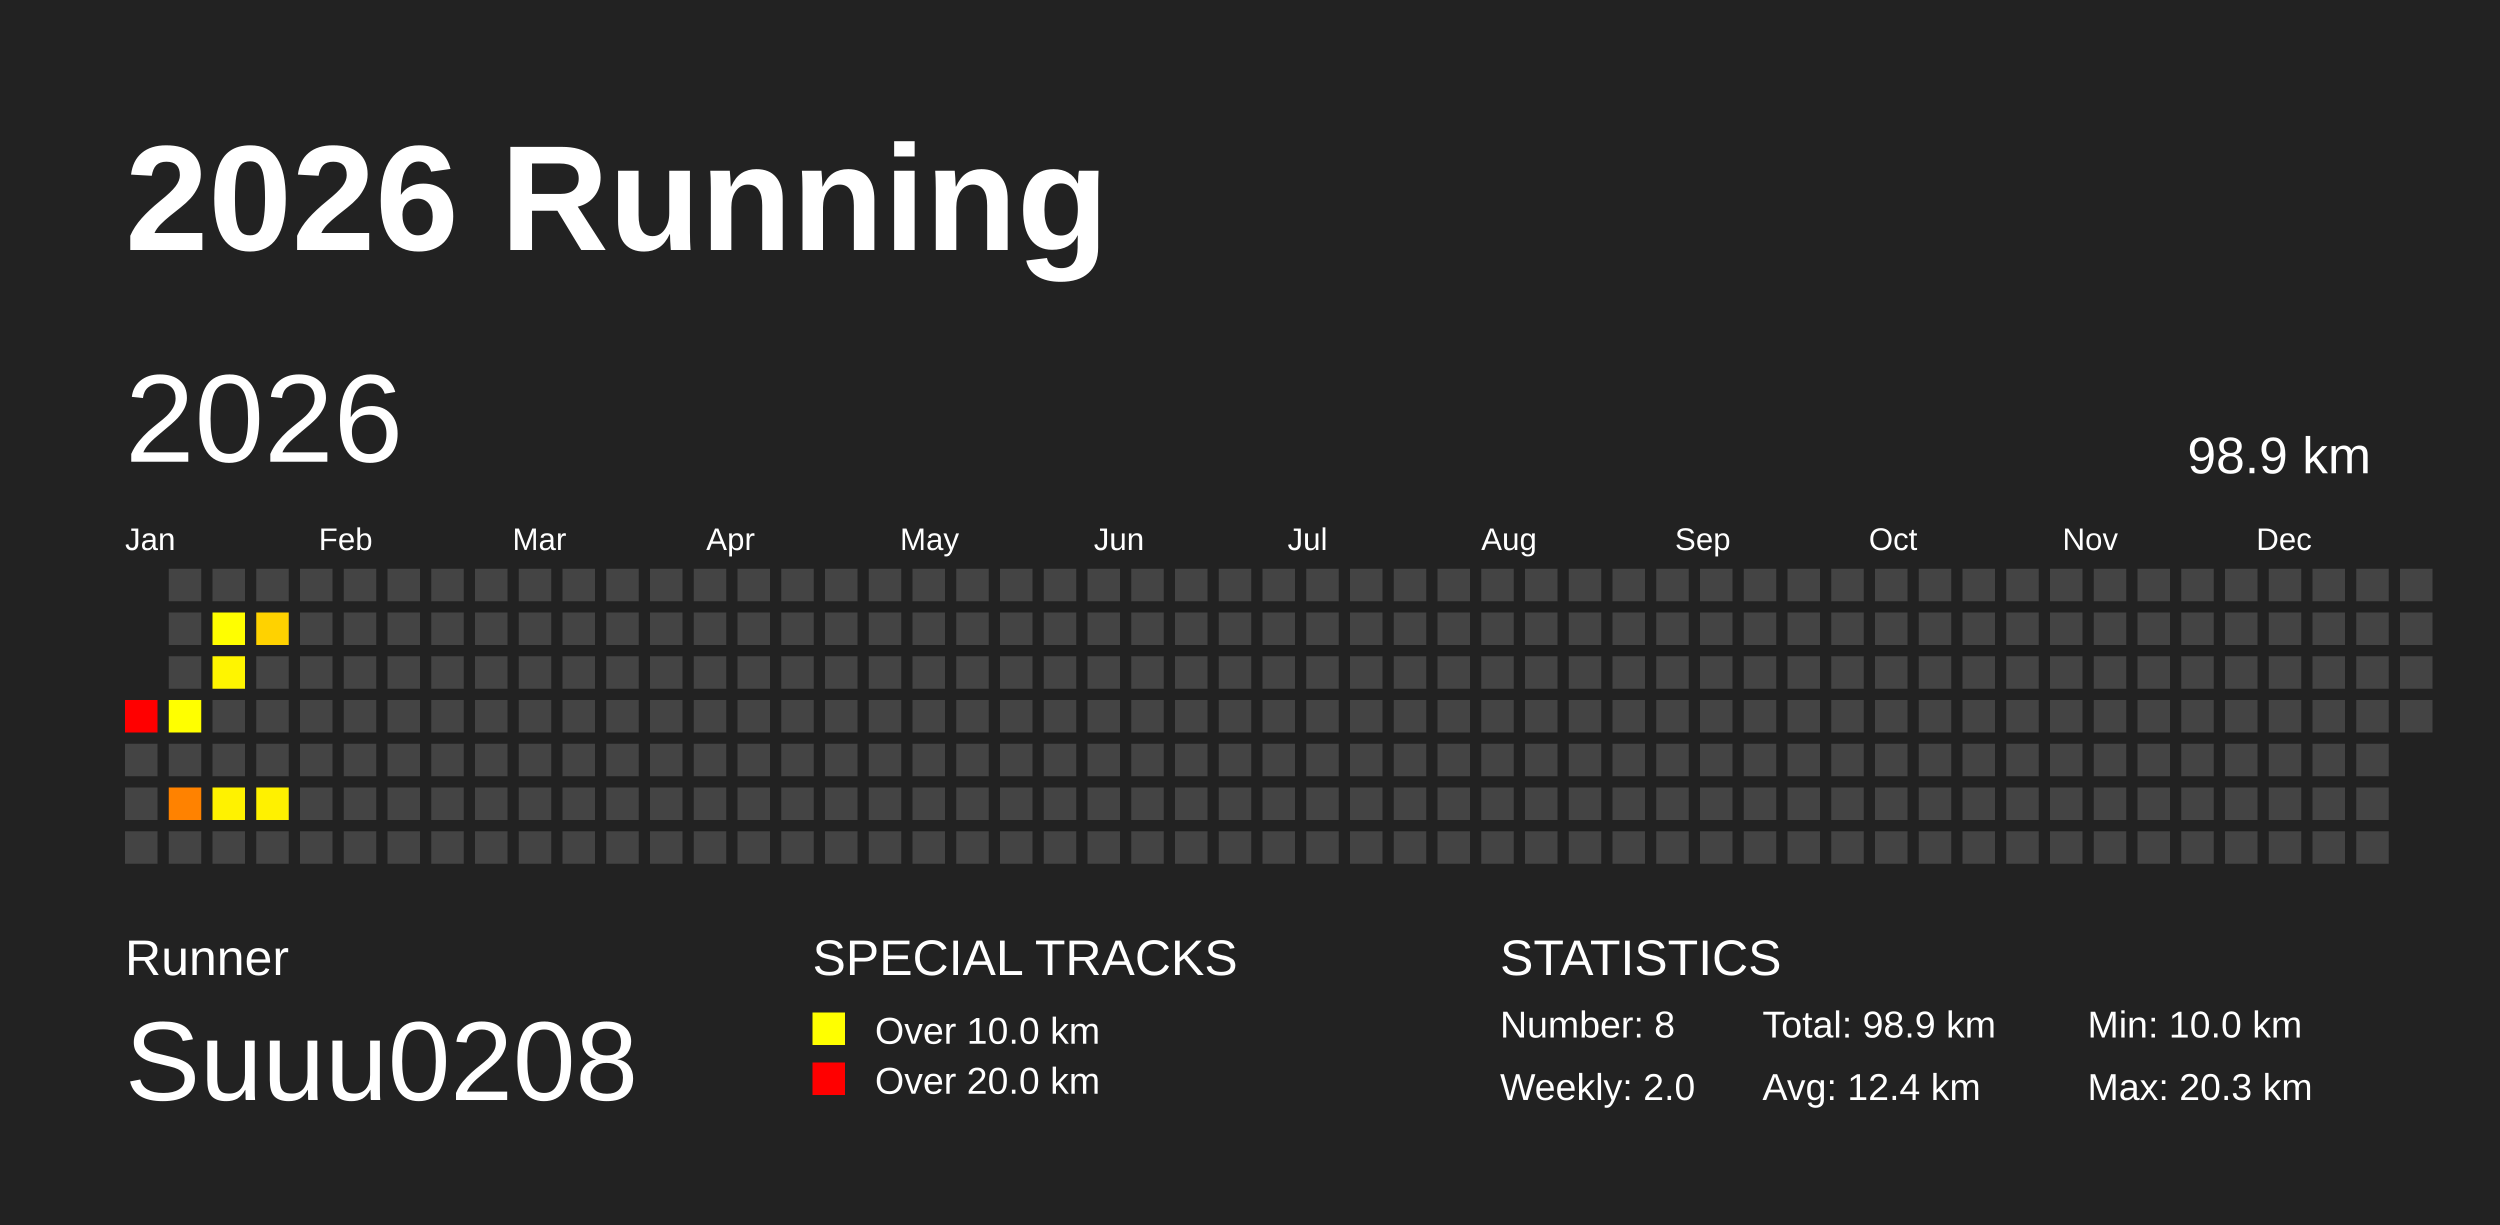
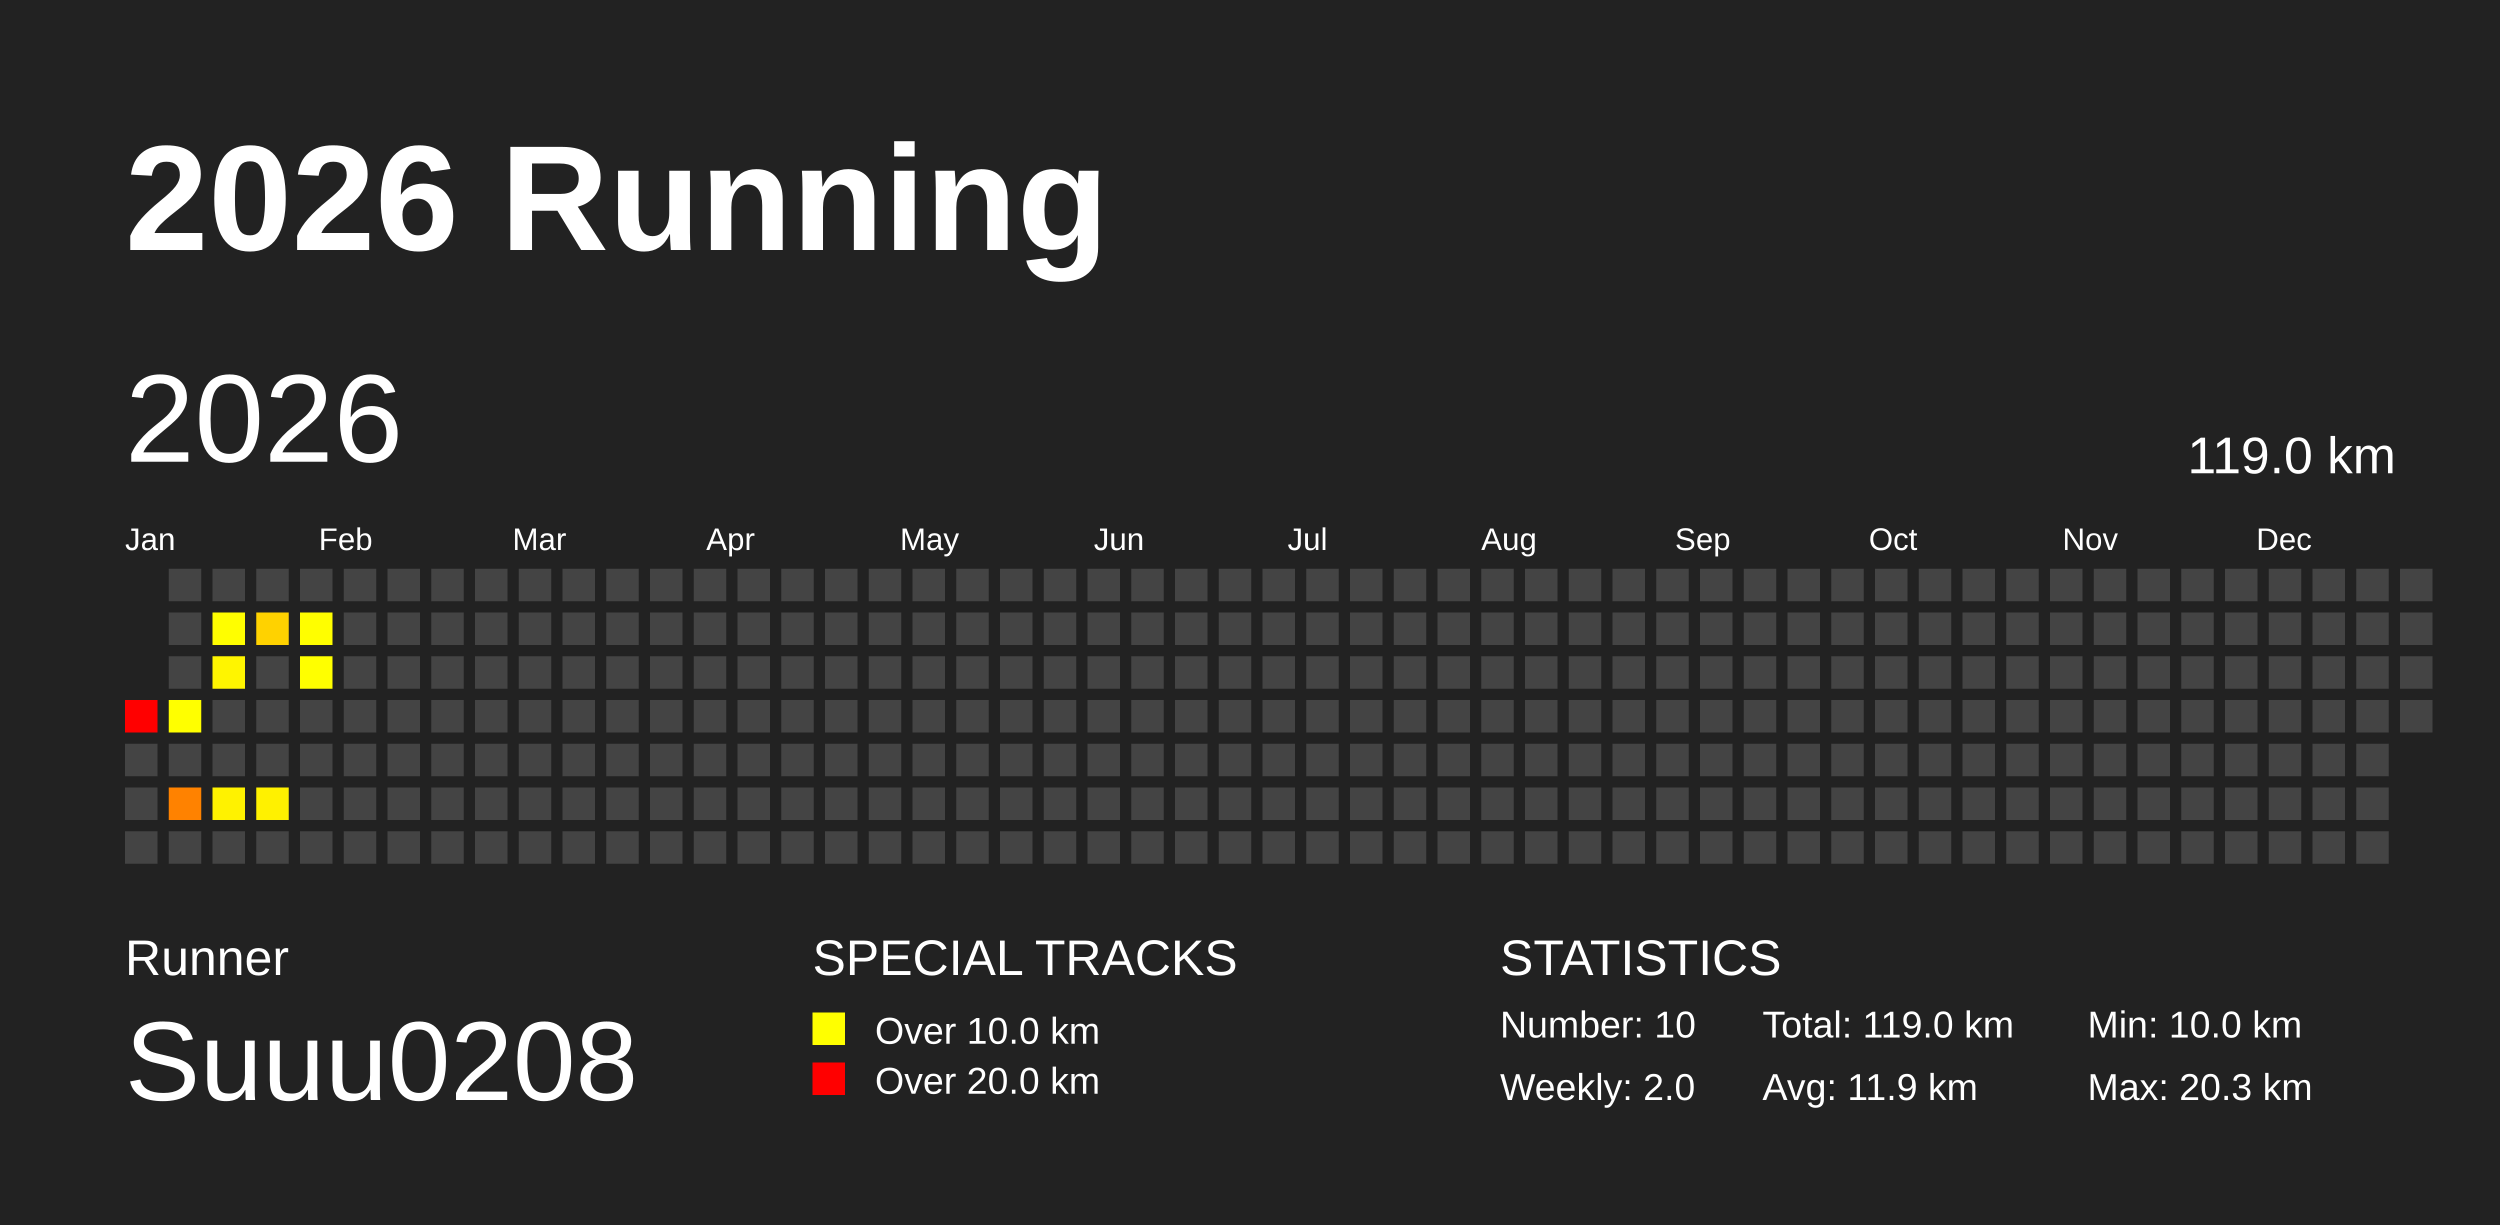
<svg xmlns="http://www.w3.org/2000/svg" baseProfile="full" height="98mm" version="1.1" viewBox="0,0,200,98" width="200mm">
  <defs />
  <rect fill="#222222" height="98" width="200" x="0" y="0" />
  <text fill="#FFFFFF" style="font-size:12px; font-family:Arial; font-weight:bold;" x="10" y="20">2026 Running</text>
  <text fill="#FFFFFF" style="font-size:4px; font-family:Arial" x="10" y="78">Runner</text>
  <text fill="#FFFFFF" style="font-size:9px; font-family:Arial" x="10" y="88">Suuu0208</text>
  <text fill="#FFFFFF" style="font-size:4px; font-family:Arial" x="65" y="78">SPECIAL TRACKS</text>
  <rect fill="yellow" height="2.6" width="2.6" x="65" y="81" />
  <text fill="#FFFFFF" style="font-size:3px; font-family:Arial" x="70" y="83.5">Over 10.0 km</text>
  <rect fill="red" height="2.6" width="2.6" x="65" y="85" />
  <text fill="#FFFFFF" style="font-size:3px; font-family:Arial" x="70" y="87.5">Over 20.0 km</text>
  <text fill="#FFFFFF" style="font-size:4px; font-family:Arial" x="120" y="78">STATISTICS</text>
-   <text fill="#FFFFFF" style="font-size:3px; font-family:Arial" x="120" y="83">Number: 8</text>
+   <text fill="#FFFFFF" style="font-size:3px; font-family:Arial" x="120" y="83">Number: 10</text>
  <text fill="#FFFFFF" style="font-size:3px; font-family:Arial" x="120" y="88">Weekly: 2.0</text>
-   <text fill="#FFFFFF" style="font-size:3px; font-family:Arial" x="141" y="83">Total: 98.9 km</text>
-   <text fill="#FFFFFF" style="font-size:3px; font-family:Arial" x="141" y="88">Avg: 12.4 km</text>
+   <text fill="#FFFFFF" style="font-size:3px; font-family:Arial" x="141" y="83">Total: 119.0 km</text>
+   <text fill="#FFFFFF" style="font-size:3px; font-family:Arial" x="141" y="88">Avg: 11.9 km</text>
  <text fill="#FFFFFF" style="font-size:3px; font-family:Arial" x="167" y="83">Min: 10.0 km</text>
  <text fill="#FFFFFF" style="font-size:3px; font-family:Arial" x="167" y="88">Max: 20.3 km</text>
  <text dominant-baseline="hanging" fill="#FFFFFF" style="font-size:10.0px; font-family:Arial;" x="10" y="30">2026</text>
-   <text dominant-baseline="hanging" fill="#FFFFFF" style="font-size:4.125px; font-family:Arial;" x="175" y="35">98.9 km</text>
+   <text dominant-baseline="hanging" fill="#FFFFFF" style="font-size:4.125px; font-family:Arial;" x="175" y="35">119.0 km</text>
  <text fill="#FFFFFF" style="font-size:2.5px; font-family:Arial" x="10.0" y="44">Jan</text>
  <text fill="#FFFFFF" style="font-size:2.5px; font-family:Arial" x="25.5" y="44">Feb</text>
  <text fill="#FFFFFF" style="font-size:2.5px; font-family:Arial" x="41.0" y="44">Mar</text>
  <text fill="#FFFFFF" style="font-size:2.5px; font-family:Arial" x="56.5" y="44">Apr</text>
  <text fill="#FFFFFF" style="font-size:2.5px; font-family:Arial" x="72.0" y="44">May</text>
  <text fill="#FFFFFF" style="font-size:2.5px; font-family:Arial" x="87.5" y="44">Jun</text>
  <text fill="#FFFFFF" style="font-size:2.5px; font-family:Arial" x="103.0" y="44">Jul</text>
  <text fill="#FFFFFF" style="font-size:2.5px; font-family:Arial" x="118.5" y="44">Aug</text>
  <text fill="#FFFFFF" style="font-size:2.5px; font-family:Arial" x="134.0" y="44">Sep</text>
  <text fill="#FFFFFF" style="font-size:2.5px; font-family:Arial" x="149.5" y="44">Oct</text>
  <text fill="#FFFFFF" style="font-size:2.5px; font-family:Arial" x="165.0" y="44">Nov</text>
  <text fill="#FFFFFF" style="font-size:2.5px; font-family:Arial" x="180.5" y="44">Dec</text>
  <rect fill="red" height="2.6" width="2.6" x="10.0" y="56.0" />
  <rect fill="#444444" height="2.6" width="2.6" x="10.0" y="59.5" />
  <rect fill="#444444" height="2.6" width="2.6" x="10.0" y="63.0" />
  <rect fill="#444444" height="2.6" width="2.6" x="10.0" y="66.5" />
  <rect fill="#444444" height="2.6" width="2.6" x="13.5" y="45.5" />
  <rect fill="#444444" height="2.6" width="2.6" x="13.5" y="49.0" />
  <rect fill="#444444" height="2.6" width="2.6" x="13.5" y="52.5" />
  <rect fill="#ffff00" height="2.6" width="2.6" x="13.5" y="56.0" />
  <rect fill="#444444" height="2.6" width="2.6" x="13.5" y="59.5" />
  <rect fill="#ff8200" height="2.6" width="2.6" x="13.5" y="63.0" />
  <rect fill="#444444" height="2.6" width="2.6" x="13.5" y="66.5" />
  <rect fill="#444444" height="2.6" width="2.6" x="17.0" y="45.5" />
  <rect fill="#fffe00" height="2.6" width="2.6" x="17.0" y="49.0" />
  <rect fill="#fff500" height="2.6" width="2.6" x="17.0" y="52.5" />
  <rect fill="#444444" height="2.6" width="2.6" x="17.0" y="56.0" />
  <rect fill="#444444" height="2.6" width="2.6" x="17.0" y="59.5" />
  <rect fill="#fff200" height="2.6" width="2.6" x="17.0" y="63.0" />
  <rect fill="#444444" height="2.6" width="2.6" x="17.0" y="66.5" />
  <rect fill="#444444" height="2.6" width="2.6" x="20.5" y="45.5" />
  <rect fill="#ffd200" height="2.6" width="2.6" x="20.5" y="49.0" />
  <rect fill="#444444" height="2.6" width="2.6" x="20.5" y="52.5" />
  <rect fill="#444444" height="2.6" width="2.6" x="20.5" y="56.0" />
  <rect fill="#444444" height="2.6" width="2.6" x="20.5" y="59.5" />
  <rect fill="#fff100" height="2.6" width="2.6" x="20.5" y="63.0" />
  <rect fill="#444444" height="2.6" width="2.6" x="20.5" y="66.5" />
  <rect fill="#444444" height="2.6" width="2.6" x="24.0" y="45.5" />
-   <rect fill="#444444" height="2.6" width="2.6" x="24.0" y="49.0" />
-   <rect fill="#444444" height="2.6" width="2.6" x="24.0" y="52.5" />
+   <rect fill="#fffe00" height="2.6" width="2.6" x="24.0" y="49.0" />
+   <rect fill="#ffff00" height="2.6" width="2.6" x="24.0" y="52.5" />
  <rect fill="#444444" height="2.6" width="2.6" x="24.0" y="56.0" />
  <rect fill="#444444" height="2.6" width="2.6" x="24.0" y="59.5" />
  <rect fill="#444444" height="2.6" width="2.6" x="24.0" y="63.0" />
  <rect fill="#444444" height="2.6" width="2.6" x="24.0" y="66.5" />
  <rect fill="#444444" height="2.6" width="2.6" x="27.5" y="45.5" />
  <rect fill="#444444" height="2.6" width="2.6" x="27.5" y="49.0" />
  <rect fill="#444444" height="2.6" width="2.6" x="27.5" y="52.5" />
  <rect fill="#444444" height="2.6" width="2.6" x="27.5" y="56.0" />
  <rect fill="#444444" height="2.6" width="2.6" x="27.5" y="59.5" />
  <rect fill="#444444" height="2.6" width="2.6" x="27.5" y="63.0" />
  <rect fill="#444444" height="2.6" width="2.6" x="27.5" y="66.5" />
  <rect fill="#444444" height="2.6" width="2.6" x="31.0" y="45.5" />
  <rect fill="#444444" height="2.6" width="2.6" x="31.0" y="49.0" />
  <rect fill="#444444" height="2.6" width="2.6" x="31.0" y="52.5" />
  <rect fill="#444444" height="2.6" width="2.6" x="31.0" y="56.0" />
  <rect fill="#444444" height="2.6" width="2.6" x="31.0" y="59.5" />
  <rect fill="#444444" height="2.6" width="2.6" x="31.0" y="63.0" />
  <rect fill="#444444" height="2.6" width="2.6" x="31.0" y="66.5" />
  <rect fill="#444444" height="2.6" width="2.6" x="34.5" y="45.5" />
  <rect fill="#444444" height="2.6" width="2.6" x="34.5" y="49.0" />
  <rect fill="#444444" height="2.6" width="2.6" x="34.5" y="52.5" />
  <rect fill="#444444" height="2.6" width="2.6" x="34.5" y="56.0" />
  <rect fill="#444444" height="2.6" width="2.6" x="34.5" y="59.5" />
  <rect fill="#444444" height="2.6" width="2.6" x="34.5" y="63.0" />
  <rect fill="#444444" height="2.6" width="2.6" x="34.5" y="66.5" />
  <rect fill="#444444" height="2.6" width="2.6" x="38.0" y="45.5" />
  <rect fill="#444444" height="2.6" width="2.6" x="38.0" y="49.0" />
  <rect fill="#444444" height="2.6" width="2.6" x="38.0" y="52.5" />
  <rect fill="#444444" height="2.6" width="2.6" x="38.0" y="56.0" />
  <rect fill="#444444" height="2.6" width="2.6" x="38.0" y="59.5" />
  <rect fill="#444444" height="2.6" width="2.6" x="38.0" y="63.0" />
  <rect fill="#444444" height="2.6" width="2.6" x="38.0" y="66.5" />
  <rect fill="#444444" height="2.6" width="2.6" x="41.5" y="45.5" />
  <rect fill="#444444" height="2.6" width="2.6" x="41.5" y="49.0" />
  <rect fill="#444444" height="2.6" width="2.6" x="41.5" y="52.5" />
  <rect fill="#444444" height="2.6" width="2.6" x="41.5" y="56.0" />
  <rect fill="#444444" height="2.6" width="2.6" x="41.5" y="59.5" />
  <rect fill="#444444" height="2.6" width="2.6" x="41.5" y="63.0" />
  <rect fill="#444444" height="2.6" width="2.6" x="41.5" y="66.5" />
  <rect fill="#444444" height="2.6" width="2.6" x="45.0" y="45.5" />
  <rect fill="#444444" height="2.6" width="2.6" x="45.0" y="49.0" />
  <rect fill="#444444" height="2.6" width="2.6" x="45.0" y="52.5" />
  <rect fill="#444444" height="2.6" width="2.6" x="45.0" y="56.0" />
  <rect fill="#444444" height="2.6" width="2.6" x="45.0" y="59.5" />
  <rect fill="#444444" height="2.6" width="2.6" x="45.0" y="63.0" />
  <rect fill="#444444" height="2.6" width="2.6" x="45.0" y="66.5" />
  <rect fill="#444444" height="2.6" width="2.6" x="48.5" y="45.5" />
  <rect fill="#444444" height="2.6" width="2.6" x="48.5" y="49.0" />
  <rect fill="#444444" height="2.6" width="2.6" x="48.5" y="52.5" />
  <rect fill="#444444" height="2.6" width="2.6" x="48.5" y="56.0" />
  <rect fill="#444444" height="2.6" width="2.6" x="48.5" y="59.5" />
  <rect fill="#444444" height="2.6" width="2.6" x="48.5" y="63.0" />
  <rect fill="#444444" height="2.6" width="2.6" x="48.5" y="66.5" />
  <rect fill="#444444" height="2.6" width="2.6" x="52.0" y="45.5" />
  <rect fill="#444444" height="2.6" width="2.6" x="52.0" y="49.0" />
  <rect fill="#444444" height="2.6" width="2.6" x="52.0" y="52.5" />
  <rect fill="#444444" height="2.6" width="2.6" x="52.0" y="56.0" />
  <rect fill="#444444" height="2.6" width="2.6" x="52.0" y="59.5" />
  <rect fill="#444444" height="2.6" width="2.6" x="52.0" y="63.0" />
  <rect fill="#444444" height="2.6" width="2.6" x="52.0" y="66.5" />
  <rect fill="#444444" height="2.6" width="2.6" x="55.5" y="45.5" />
  <rect fill="#444444" height="2.6" width="2.6" x="55.5" y="49.0" />
  <rect fill="#444444" height="2.6" width="2.6" x="55.5" y="52.5" />
  <rect fill="#444444" height="2.6" width="2.6" x="55.5" y="56.0" />
  <rect fill="#444444" height="2.6" width="2.6" x="55.5" y="59.5" />
  <rect fill="#444444" height="2.6" width="2.6" x="55.5" y="63.0" />
  <rect fill="#444444" height="2.6" width="2.6" x="55.5" y="66.5" />
  <rect fill="#444444" height="2.6" width="2.6" x="59.0" y="45.5" />
  <rect fill="#444444" height="2.6" width="2.6" x="59.0" y="49.0" />
  <rect fill="#444444" height="2.6" width="2.6" x="59.0" y="52.5" />
  <rect fill="#444444" height="2.6" width="2.6" x="59.0" y="56.0" />
  <rect fill="#444444" height="2.6" width="2.6" x="59.0" y="59.5" />
  <rect fill="#444444" height="2.6" width="2.6" x="59.0" y="63.0" />
  <rect fill="#444444" height="2.6" width="2.6" x="59.0" y="66.5" />
  <rect fill="#444444" height="2.6" width="2.6" x="62.5" y="45.5" />
  <rect fill="#444444" height="2.6" width="2.6" x="62.5" y="49.0" />
  <rect fill="#444444" height="2.6" width="2.6" x="62.5" y="52.5" />
  <rect fill="#444444" height="2.6" width="2.6" x="62.5" y="56.0" />
  <rect fill="#444444" height="2.6" width="2.6" x="62.5" y="59.5" />
  <rect fill="#444444" height="2.6" width="2.6" x="62.5" y="63.0" />
  <rect fill="#444444" height="2.6" width="2.6" x="62.5" y="66.5" />
  <rect fill="#444444" height="2.6" width="2.6" x="66.0" y="45.5" />
  <rect fill="#444444" height="2.6" width="2.6" x="66.0" y="49.0" />
  <rect fill="#444444" height="2.6" width="2.6" x="66.0" y="52.5" />
  <rect fill="#444444" height="2.6" width="2.6" x="66.0" y="56.0" />
  <rect fill="#444444" height="2.6" width="2.6" x="66.0" y="59.5" />
  <rect fill="#444444" height="2.6" width="2.6" x="66.0" y="63.0" />
  <rect fill="#444444" height="2.6" width="2.6" x="66.0" y="66.5" />
  <rect fill="#444444" height="2.6" width="2.6" x="69.5" y="45.5" />
  <rect fill="#444444" height="2.6" width="2.6" x="69.5" y="49.0" />
  <rect fill="#444444" height="2.6" width="2.6" x="69.5" y="52.5" />
  <rect fill="#444444" height="2.6" width="2.6" x="69.5" y="56.0" />
  <rect fill="#444444" height="2.6" width="2.6" x="69.5" y="59.5" />
  <rect fill="#444444" height="2.6" width="2.6" x="69.5" y="63.0" />
  <rect fill="#444444" height="2.6" width="2.6" x="69.5" y="66.5" />
  <rect fill="#444444" height="2.6" width="2.6" x="73.0" y="45.5" />
  <rect fill="#444444" height="2.6" width="2.6" x="73.0" y="49.0" />
  <rect fill="#444444" height="2.6" width="2.6" x="73.0" y="52.5" />
  <rect fill="#444444" height="2.6" width="2.6" x="73.0" y="56.0" />
  <rect fill="#444444" height="2.6" width="2.6" x="73.0" y="59.5" />
  <rect fill="#444444" height="2.6" width="2.6" x="73.0" y="63.0" />
  <rect fill="#444444" height="2.6" width="2.6" x="73.0" y="66.5" />
  <rect fill="#444444" height="2.6" width="2.6" x="76.5" y="45.5" />
  <rect fill="#444444" height="2.6" width="2.6" x="76.5" y="49.0" />
  <rect fill="#444444" height="2.6" width="2.6" x="76.5" y="52.5" />
  <rect fill="#444444" height="2.6" width="2.6" x="76.5" y="56.0" />
  <rect fill="#444444" height="2.6" width="2.6" x="76.5" y="59.5" />
  <rect fill="#444444" height="2.6" width="2.6" x="76.5" y="63.0" />
  <rect fill="#444444" height="2.6" width="2.6" x="76.5" y="66.5" />
  <rect fill="#444444" height="2.6" width="2.6" x="80.0" y="45.5" />
  <rect fill="#444444" height="2.6" width="2.6" x="80.0" y="49.0" />
  <rect fill="#444444" height="2.6" width="2.6" x="80.0" y="52.5" />
  <rect fill="#444444" height="2.6" width="2.6" x="80.0" y="56.0" />
  <rect fill="#444444" height="2.6" width="2.6" x="80.0" y="59.5" />
  <rect fill="#444444" height="2.6" width="2.6" x="80.0" y="63.0" />
  <rect fill="#444444" height="2.6" width="2.6" x="80.0" y="66.5" />
  <rect fill="#444444" height="2.6" width="2.6" x="83.5" y="45.5" />
  <rect fill="#444444" height="2.6" width="2.6" x="83.5" y="49.0" />
  <rect fill="#444444" height="2.6" width="2.6" x="83.5" y="52.5" />
  <rect fill="#444444" height="2.6" width="2.6" x="83.5" y="56.0" />
  <rect fill="#444444" height="2.6" width="2.6" x="83.5" y="59.5" />
  <rect fill="#444444" height="2.6" width="2.6" x="83.5" y="63.0" />
  <rect fill="#444444" height="2.6" width="2.6" x="83.5" y="66.5" />
  <rect fill="#444444" height="2.6" width="2.6" x="87.0" y="45.5" />
  <rect fill="#444444" height="2.6" width="2.6" x="87.0" y="49.0" />
  <rect fill="#444444" height="2.6" width="2.6" x="87.0" y="52.5" />
  <rect fill="#444444" height="2.6" width="2.6" x="87.0" y="56.0" />
  <rect fill="#444444" height="2.6" width="2.6" x="87.0" y="59.5" />
  <rect fill="#444444" height="2.6" width="2.6" x="87.0" y="63.0" />
  <rect fill="#444444" height="2.6" width="2.6" x="87.0" y="66.5" />
  <rect fill="#444444" height="2.6" width="2.6" x="90.5" y="45.5" />
  <rect fill="#444444" height="2.6" width="2.6" x="90.5" y="49.0" />
  <rect fill="#444444" height="2.6" width="2.6" x="90.5" y="52.5" />
  <rect fill="#444444" height="2.6" width="2.6" x="90.5" y="56.0" />
  <rect fill="#444444" height="2.6" width="2.6" x="90.5" y="59.5" />
  <rect fill="#444444" height="2.6" width="2.6" x="90.5" y="63.0" />
  <rect fill="#444444" height="2.6" width="2.6" x="90.5" y="66.5" />
  <rect fill="#444444" height="2.6" width="2.6" x="94.0" y="45.5" />
  <rect fill="#444444" height="2.6" width="2.6" x="94.0" y="49.0" />
  <rect fill="#444444" height="2.6" width="2.6" x="94.0" y="52.5" />
  <rect fill="#444444" height="2.6" width="2.6" x="94.0" y="56.0" />
  <rect fill="#444444" height="2.6" width="2.6" x="94.0" y="59.5" />
  <rect fill="#444444" height="2.6" width="2.6" x="94.0" y="63.0" />
  <rect fill="#444444" height="2.6" width="2.6" x="94.0" y="66.5" />
  <rect fill="#444444" height="2.6" width="2.6" x="97.5" y="45.5" />
  <rect fill="#444444" height="2.6" width="2.6" x="97.5" y="49.0" />
  <rect fill="#444444" height="2.6" width="2.6" x="97.5" y="52.5" />
  <rect fill="#444444" height="2.6" width="2.6" x="97.5" y="56.0" />
  <rect fill="#444444" height="2.6" width="2.6" x="97.5" y="59.5" />
  <rect fill="#444444" height="2.6" width="2.6" x="97.5" y="63.0" />
  <rect fill="#444444" height="2.6" width="2.6" x="97.5" y="66.5" />
  <rect fill="#444444" height="2.6" width="2.6" x="101.0" y="45.5" />
  <rect fill="#444444" height="2.6" width="2.6" x="101.0" y="49.0" />
  <rect fill="#444444" height="2.6" width="2.6" x="101.0" y="52.5" />
  <rect fill="#444444" height="2.6" width="2.6" x="101.0" y="56.0" />
  <rect fill="#444444" height="2.6" width="2.6" x="101.0" y="59.5" />
  <rect fill="#444444" height="2.6" width="2.6" x="101.0" y="63.0" />
  <rect fill="#444444" height="2.6" width="2.6" x="101.0" y="66.5" />
  <rect fill="#444444" height="2.6" width="2.6" x="104.5" y="45.5" />
  <rect fill="#444444" height="2.6" width="2.6" x="104.5" y="49.0" />
  <rect fill="#444444" height="2.6" width="2.6" x="104.5" y="52.5" />
  <rect fill="#444444" height="2.6" width="2.6" x="104.5" y="56.0" />
  <rect fill="#444444" height="2.6" width="2.6" x="104.5" y="59.5" />
  <rect fill="#444444" height="2.6" width="2.6" x="104.5" y="63.0" />
  <rect fill="#444444" height="2.6" width="2.6" x="104.5" y="66.5" />
  <rect fill="#444444" height="2.6" width="2.6" x="108.0" y="45.5" />
  <rect fill="#444444" height="2.6" width="2.6" x="108.0" y="49.0" />
  <rect fill="#444444" height="2.6" width="2.6" x="108.0" y="52.5" />
  <rect fill="#444444" height="2.6" width="2.6" x="108.0" y="56.0" />
  <rect fill="#444444" height="2.6" width="2.6" x="108.0" y="59.5" />
  <rect fill="#444444" height="2.6" width="2.6" x="108.0" y="63.0" />
  <rect fill="#444444" height="2.6" width="2.6" x="108.0" y="66.5" />
  <rect fill="#444444" height="2.6" width="2.6" x="111.5" y="45.5" />
  <rect fill="#444444" height="2.6" width="2.6" x="111.5" y="49.0" />
  <rect fill="#444444" height="2.6" width="2.6" x="111.5" y="52.5" />
  <rect fill="#444444" height="2.6" width="2.6" x="111.5" y="56.0" />
  <rect fill="#444444" height="2.6" width="2.6" x="111.5" y="59.5" />
  <rect fill="#444444" height="2.6" width="2.6" x="111.5" y="63.0" />
  <rect fill="#444444" height="2.6" width="2.6" x="111.5" y="66.5" />
  <rect fill="#444444" height="2.6" width="2.6" x="115.0" y="45.5" />
  <rect fill="#444444" height="2.6" width="2.6" x="115.0" y="49.0" />
  <rect fill="#444444" height="2.6" width="2.6" x="115.0" y="52.5" />
  <rect fill="#444444" height="2.6" width="2.6" x="115.0" y="56.0" />
  <rect fill="#444444" height="2.6" width="2.6" x="115.0" y="59.5" />
  <rect fill="#444444" height="2.6" width="2.6" x="115.0" y="63.0" />
  <rect fill="#444444" height="2.6" width="2.6" x="115.0" y="66.5" />
  <rect fill="#444444" height="2.6" width="2.6" x="118.5" y="45.5" />
  <rect fill="#444444" height="2.6" width="2.6" x="118.5" y="49.0" />
  <rect fill="#444444" height="2.6" width="2.6" x="118.5" y="52.5" />
  <rect fill="#444444" height="2.6" width="2.6" x="118.5" y="56.0" />
  <rect fill="#444444" height="2.6" width="2.6" x="118.5" y="59.5" />
  <rect fill="#444444" height="2.6" width="2.6" x="118.5" y="63.0" />
  <rect fill="#444444" height="2.6" width="2.6" x="118.5" y="66.5" />
  <rect fill="#444444" height="2.6" width="2.6" x="122.0" y="45.5" />
  <rect fill="#444444" height="2.6" width="2.6" x="122.0" y="49.0" />
  <rect fill="#444444" height="2.6" width="2.6" x="122.0" y="52.5" />
  <rect fill="#444444" height="2.6" width="2.6" x="122.0" y="56.0" />
  <rect fill="#444444" height="2.6" width="2.6" x="122.0" y="59.5" />
  <rect fill="#444444" height="2.6" width="2.6" x="122.0" y="63.0" />
  <rect fill="#444444" height="2.6" width="2.6" x="122.0" y="66.5" />
  <rect fill="#444444" height="2.6" width="2.6" x="125.5" y="45.5" />
  <rect fill="#444444" height="2.6" width="2.6" x="125.5" y="49.0" />
  <rect fill="#444444" height="2.6" width="2.6" x="125.5" y="52.5" />
  <rect fill="#444444" height="2.6" width="2.6" x="125.5" y="56.0" />
  <rect fill="#444444" height="2.6" width="2.6" x="125.5" y="59.5" />
  <rect fill="#444444" height="2.6" width="2.6" x="125.5" y="63.0" />
  <rect fill="#444444" height="2.6" width="2.6" x="125.5" y="66.5" />
  <rect fill="#444444" height="2.6" width="2.6" x="129.0" y="45.5" />
  <rect fill="#444444" height="2.6" width="2.6" x="129.0" y="49.0" />
  <rect fill="#444444" height="2.6" width="2.6" x="129.0" y="52.5" />
  <rect fill="#444444" height="2.6" width="2.6" x="129.0" y="56.0" />
  <rect fill="#444444" height="2.6" width="2.6" x="129.0" y="59.5" />
  <rect fill="#444444" height="2.6" width="2.6" x="129.0" y="63.0" />
  <rect fill="#444444" height="2.6" width="2.6" x="129.0" y="66.5" />
  <rect fill="#444444" height="2.6" width="2.6" x="132.5" y="45.5" />
  <rect fill="#444444" height="2.6" width="2.6" x="132.5" y="49.0" />
  <rect fill="#444444" height="2.6" width="2.6" x="132.5" y="52.5" />
  <rect fill="#444444" height="2.6" width="2.6" x="132.5" y="56.0" />
  <rect fill="#444444" height="2.6" width="2.6" x="132.5" y="59.5" />
  <rect fill="#444444" height="2.6" width="2.6" x="132.5" y="63.0" />
  <rect fill="#444444" height="2.6" width="2.6" x="132.5" y="66.5" />
  <rect fill="#444444" height="2.6" width="2.6" x="136.0" y="45.5" />
  <rect fill="#444444" height="2.6" width="2.6" x="136.0" y="49.0" />
  <rect fill="#444444" height="2.6" width="2.6" x="136.0" y="52.5" />
  <rect fill="#444444" height="2.6" width="2.6" x="136.0" y="56.0" />
  <rect fill="#444444" height="2.6" width="2.6" x="136.0" y="59.5" />
  <rect fill="#444444" height="2.6" width="2.6" x="136.0" y="63.0" />
  <rect fill="#444444" height="2.6" width="2.6" x="136.0" y="66.5" />
  <rect fill="#444444" height="2.6" width="2.6" x="139.5" y="45.5" />
  <rect fill="#444444" height="2.6" width="2.6" x="139.5" y="49.0" />
  <rect fill="#444444" height="2.6" width="2.6" x="139.5" y="52.5" />
  <rect fill="#444444" height="2.6" width="2.6" x="139.5" y="56.0" />
  <rect fill="#444444" height="2.6" width="2.6" x="139.5" y="59.5" />
  <rect fill="#444444" height="2.6" width="2.6" x="139.5" y="63.0" />
  <rect fill="#444444" height="2.6" width="2.6" x="139.5" y="66.5" />
  <rect fill="#444444" height="2.6" width="2.6" x="143.0" y="45.5" />
  <rect fill="#444444" height="2.6" width="2.6" x="143.0" y="49.0" />
  <rect fill="#444444" height="2.6" width="2.6" x="143.0" y="52.5" />
  <rect fill="#444444" height="2.6" width="2.6" x="143.0" y="56.0" />
  <rect fill="#444444" height="2.6" width="2.6" x="143.0" y="59.5" />
  <rect fill="#444444" height="2.6" width="2.6" x="143.0" y="63.0" />
  <rect fill="#444444" height="2.6" width="2.6" x="143.0" y="66.5" />
  <rect fill="#444444" height="2.6" width="2.6" x="146.5" y="45.5" />
  <rect fill="#444444" height="2.6" width="2.6" x="146.5" y="49.0" />
  <rect fill="#444444" height="2.6" width="2.6" x="146.5" y="52.5" />
  <rect fill="#444444" height="2.6" width="2.6" x="146.5" y="56.0" />
  <rect fill="#444444" height="2.6" width="2.6" x="146.5" y="59.5" />
  <rect fill="#444444" height="2.6" width="2.6" x="146.5" y="63.0" />
  <rect fill="#444444" height="2.6" width="2.6" x="146.5" y="66.5" />
  <rect fill="#444444" height="2.6" width="2.6" x="150.0" y="45.5" />
  <rect fill="#444444" height="2.6" width="2.6" x="150.0" y="49.0" />
  <rect fill="#444444" height="2.6" width="2.6" x="150.0" y="52.5" />
  <rect fill="#444444" height="2.6" width="2.6" x="150.0" y="56.0" />
  <rect fill="#444444" height="2.6" width="2.6" x="150.0" y="59.5" />
  <rect fill="#444444" height="2.6" width="2.6" x="150.0" y="63.0" />
  <rect fill="#444444" height="2.6" width="2.6" x="150.0" y="66.5" />
  <rect fill="#444444" height="2.6" width="2.6" x="153.5" y="45.5" />
  <rect fill="#444444" height="2.6" width="2.6" x="153.5" y="49.0" />
  <rect fill="#444444" height="2.6" width="2.6" x="153.5" y="52.5" />
  <rect fill="#444444" height="2.6" width="2.6" x="153.5" y="56.0" />
  <rect fill="#444444" height="2.6" width="2.6" x="153.5" y="59.5" />
  <rect fill="#444444" height="2.6" width="2.6" x="153.5" y="63.0" />
  <rect fill="#444444" height="2.6" width="2.6" x="153.5" y="66.5" />
  <rect fill="#444444" height="2.6" width="2.6" x="157.0" y="45.5" />
  <rect fill="#444444" height="2.6" width="2.6" x="157.0" y="49.0" />
  <rect fill="#444444" height="2.6" width="2.6" x="157.0" y="52.5" />
  <rect fill="#444444" height="2.6" width="2.6" x="157.0" y="56.0" />
  <rect fill="#444444" height="2.6" width="2.6" x="157.0" y="59.5" />
  <rect fill="#444444" height="2.6" width="2.6" x="157.0" y="63.0" />
  <rect fill="#444444" height="2.6" width="2.6" x="157.0" y="66.5" />
  <rect fill="#444444" height="2.6" width="2.6" x="160.5" y="45.5" />
  <rect fill="#444444" height="2.6" width="2.6" x="160.5" y="49.0" />
  <rect fill="#444444" height="2.6" width="2.6" x="160.5" y="52.5" />
  <rect fill="#444444" height="2.6" width="2.6" x="160.5" y="56.0" />
  <rect fill="#444444" height="2.6" width="2.6" x="160.5" y="59.5" />
  <rect fill="#444444" height="2.6" width="2.6" x="160.5" y="63.0" />
  <rect fill="#444444" height="2.6" width="2.6" x="160.5" y="66.5" />
  <rect fill="#444444" height="2.6" width="2.6" x="164.0" y="45.5" />
  <rect fill="#444444" height="2.6" width="2.6" x="164.0" y="49.0" />
  <rect fill="#444444" height="2.6" width="2.6" x="164.0" y="52.5" />
  <rect fill="#444444" height="2.6" width="2.6" x="164.0" y="56.0" />
  <rect fill="#444444" height="2.6" width="2.6" x="164.0" y="59.5" />
  <rect fill="#444444" height="2.6" width="2.6" x="164.0" y="63.0" />
  <rect fill="#444444" height="2.6" width="2.6" x="164.0" y="66.5" />
  <rect fill="#444444" height="2.6" width="2.6" x="167.5" y="45.5" />
  <rect fill="#444444" height="2.6" width="2.6" x="167.5" y="49.0" />
  <rect fill="#444444" height="2.6" width="2.6" x="167.5" y="52.5" />
  <rect fill="#444444" height="2.6" width="2.6" x="167.5" y="56.0" />
  <rect fill="#444444" height="2.6" width="2.6" x="167.5" y="59.5" />
  <rect fill="#444444" height="2.6" width="2.6" x="167.5" y="63.0" />
  <rect fill="#444444" height="2.6" width="2.6" x="167.5" y="66.5" />
  <rect fill="#444444" height="2.6" width="2.6" x="171.0" y="45.5" />
  <rect fill="#444444" height="2.6" width="2.6" x="171.0" y="49.0" />
  <rect fill="#444444" height="2.6" width="2.6" x="171.0" y="52.5" />
  <rect fill="#444444" height="2.6" width="2.6" x="171.0" y="56.0" />
  <rect fill="#444444" height="2.6" width="2.6" x="171.0" y="59.5" />
  <rect fill="#444444" height="2.6" width="2.6" x="171.0" y="63.0" />
  <rect fill="#444444" height="2.6" width="2.6" x="171.0" y="66.5" />
  <rect fill="#444444" height="2.6" width="2.6" x="174.5" y="45.5" />
  <rect fill="#444444" height="2.6" width="2.6" x="174.5" y="49.0" />
  <rect fill="#444444" height="2.6" width="2.6" x="174.5" y="52.5" />
  <rect fill="#444444" height="2.6" width="2.6" x="174.5" y="56.0" />
  <rect fill="#444444" height="2.6" width="2.6" x="174.5" y="59.5" />
  <rect fill="#444444" height="2.6" width="2.6" x="174.5" y="63.0" />
  <rect fill="#444444" height="2.6" width="2.6" x="174.5" y="66.5" />
  <rect fill="#444444" height="2.6" width="2.6" x="178.0" y="45.5" />
  <rect fill="#444444" height="2.6" width="2.6" x="178.0" y="49.0" />
  <rect fill="#444444" height="2.6" width="2.6" x="178.0" y="52.5" />
  <rect fill="#444444" height="2.6" width="2.6" x="178.0" y="56.0" />
  <rect fill="#444444" height="2.6" width="2.6" x="178.0" y="59.5" />
  <rect fill="#444444" height="2.6" width="2.6" x="178.0" y="63.0" />
  <rect fill="#444444" height="2.6" width="2.6" x="178.0" y="66.5" />
  <rect fill="#444444" height="2.6" width="2.6" x="181.5" y="45.5" />
  <rect fill="#444444" height="2.6" width="2.6" x="181.5" y="49.0" />
  <rect fill="#444444" height="2.6" width="2.6" x="181.5" y="52.5" />
  <rect fill="#444444" height="2.6" width="2.6" x="181.5" y="56.0" />
  <rect fill="#444444" height="2.6" width="2.6" x="181.5" y="59.5" />
  <rect fill="#444444" height="2.6" width="2.6" x="181.5" y="63.0" />
  <rect fill="#444444" height="2.6" width="2.6" x="181.5" y="66.5" />
  <rect fill="#444444" height="2.6" width="2.6" x="185.0" y="45.5" />
  <rect fill="#444444" height="2.6" width="2.6" x="185.0" y="49.0" />
  <rect fill="#444444" height="2.6" width="2.6" x="185.0" y="52.5" />
  <rect fill="#444444" height="2.6" width="2.6" x="185.0" y="56.0" />
  <rect fill="#444444" height="2.6" width="2.6" x="185.0" y="59.5" />
  <rect fill="#444444" height="2.6" width="2.6" x="185.0" y="63.0" />
  <rect fill="#444444" height="2.6" width="2.6" x="185.0" y="66.5" />
  <rect fill="#444444" height="2.6" width="2.6" x="188.5" y="45.5" />
  <rect fill="#444444" height="2.6" width="2.6" x="188.5" y="49.0" />
  <rect fill="#444444" height="2.6" width="2.6" x="188.5" y="52.5" />
  <rect fill="#444444" height="2.6" width="2.6" x="188.5" y="56.0" />
  <rect fill="#444444" height="2.6" width="2.6" x="188.5" y="59.5" />
  <rect fill="#444444" height="2.6" width="2.6" x="188.5" y="63.0" />
  <rect fill="#444444" height="2.6" width="2.6" x="188.5" y="66.5" />
  <rect fill="#444444" height="2.6" width="2.6" x="192.0" y="45.5" />
  <rect fill="#444444" height="2.6" width="2.6" x="192.0" y="49.0" />
  <rect fill="#444444" height="2.6" width="2.6" x="192.0" y="52.5" />
  <rect fill="#444444" height="2.6" width="2.6" x="192.0" y="56.0" />
</svg>
